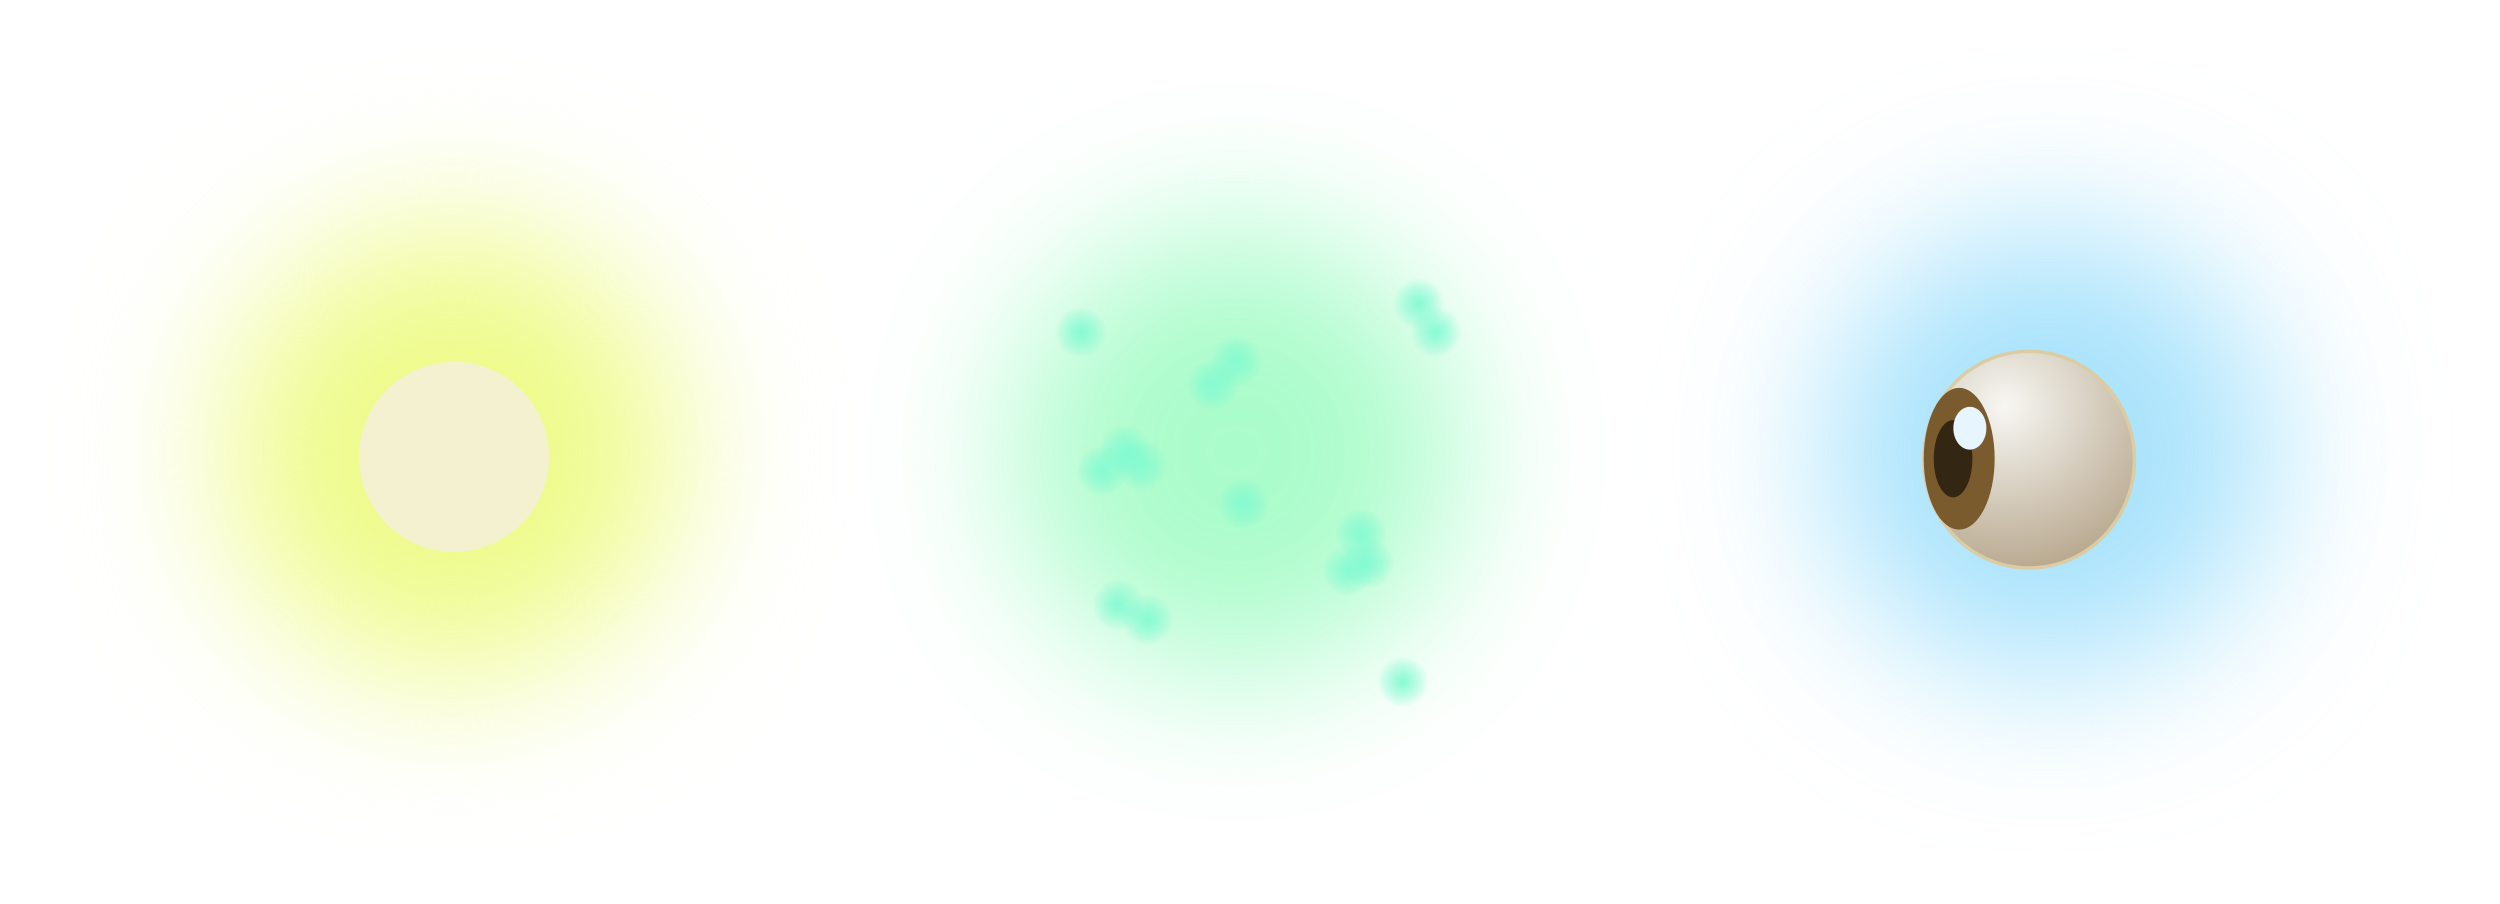
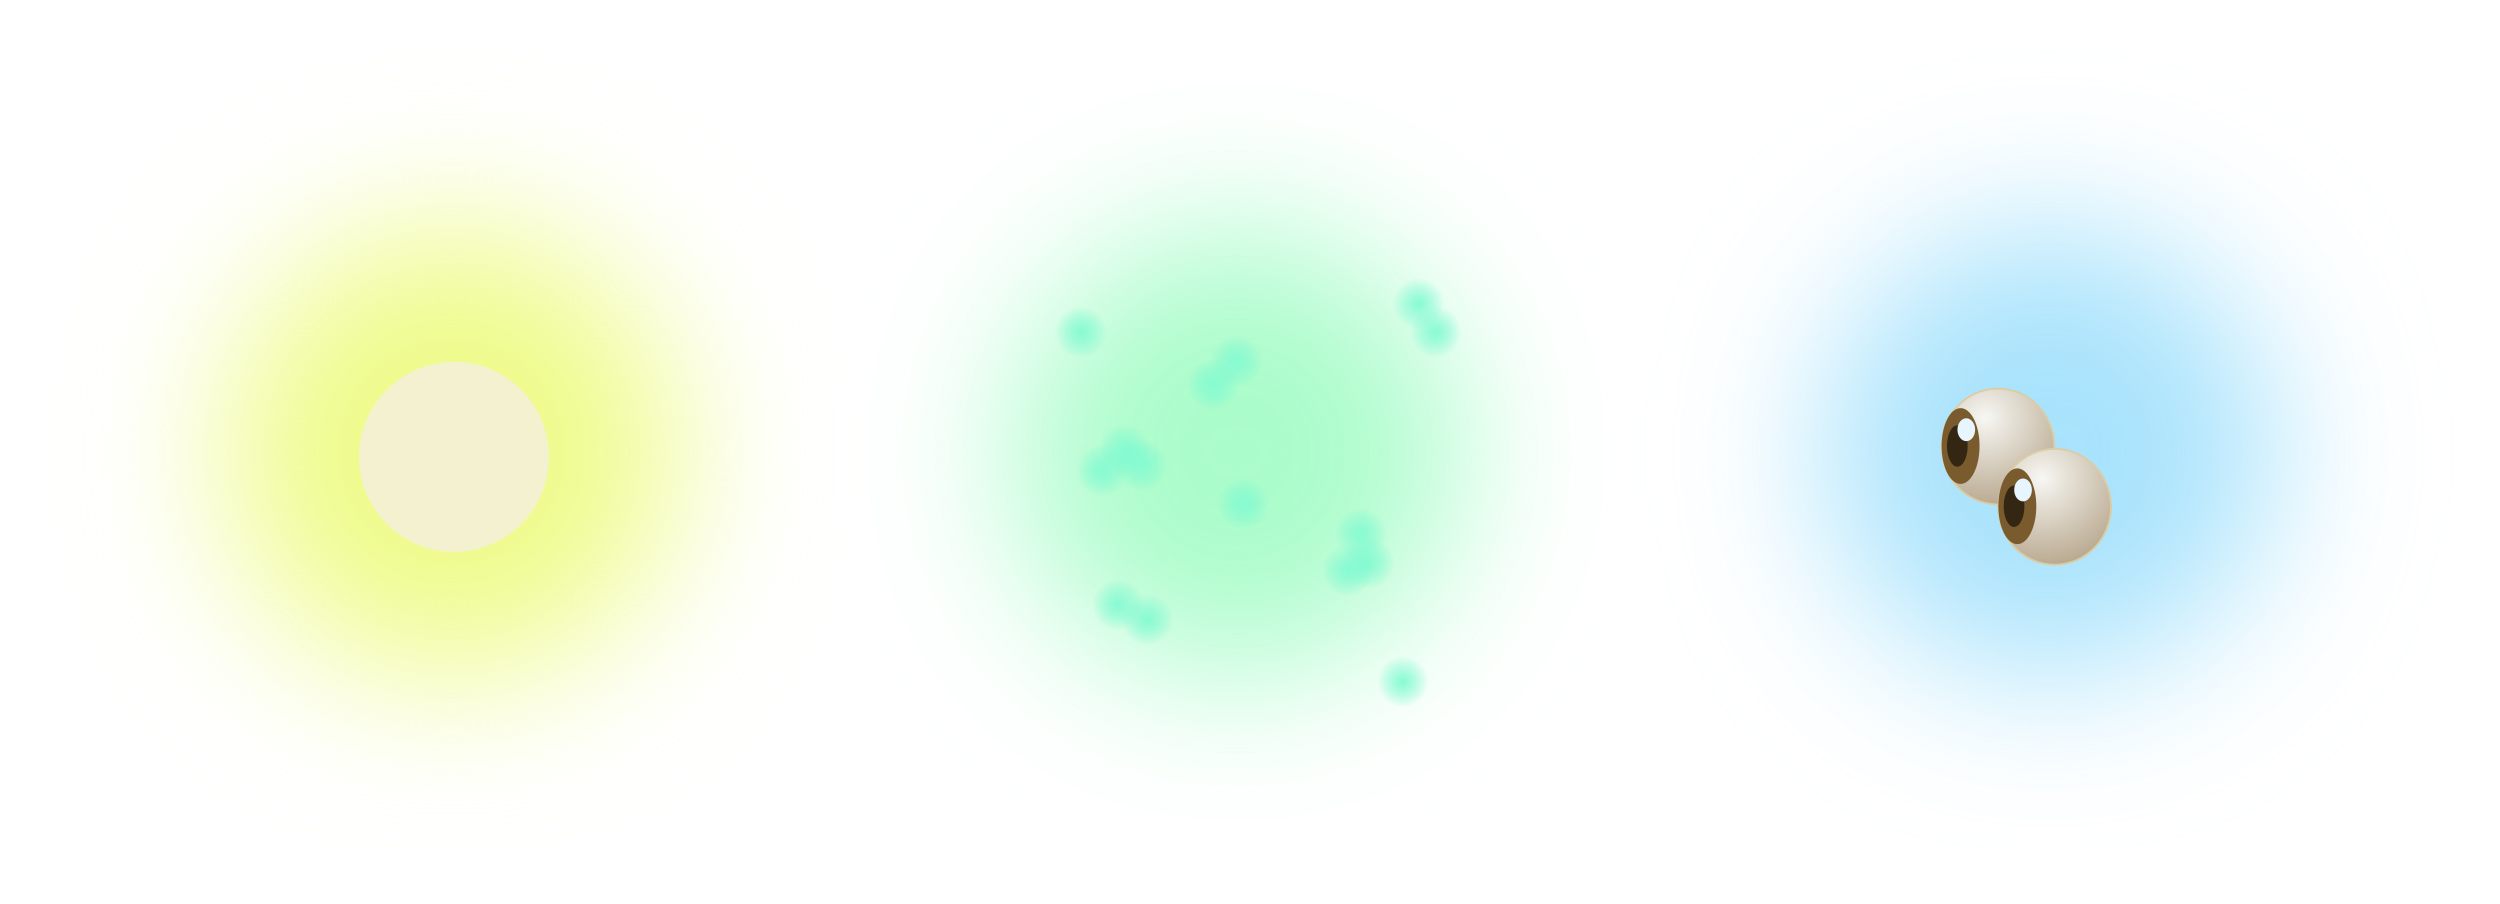
<svg xmlns="http://www.w3.org/2000/svg" xmlns:xlink="http://www.w3.org/1999/xlink" width="56.878mm" height="20.551mm" viewBox="0 0 56.878 20.551" version="1.1" id="svg1919">
  <defs id="defs1916">
    <linearGradient id="linearGradient6531">
      <stop style="stop-color:#f7f7f3;stop-opacity:1" offset="0" id="stop6527" />
      <stop style="stop-color:#b09d81;stop-opacity:1" offset="1" id="stop6529" />
    </linearGradient>
    <linearGradient id="linearGradient6184">
      <stop style="stop-color:#88fbd2;stop-opacity:1" offset="0" id="stop6180" />
      <stop style="stop-color:#6ef8ce;stop-opacity:0;" offset="1" id="stop6182" />
    </linearGradient>
    <linearGradient id="linearGradient11644">
      <stop style="stop-color:#ffffff;stop-opacity:1" offset="0" id="stop11640" />
      <stop style="stop-color:#d5cbbc;stop-opacity:1" offset="1" id="stop11642" />
    </linearGradient>
    <linearGradient id="linearGradient8971">
      <stop style="stop-color:#35813b;stop-opacity:1" offset="0" id="stop8967" />
      <stop style="stop-color:#1b441b;stop-opacity:1" offset="1" id="stop8969" />
    </linearGradient>
    <marker style="overflow:visible" id="Arrow1Mend" refX="0" refY="0" orient="auto">
      <path transform="matrix(-0.4,0,0,-0.4,-4,0)" style="fill:context-stroke;fill-rule:evenodd;stroke:context-stroke;stroke-width:1pt" d="M 0,0 5,-5 -12.5,0 5,5 Z" id="path6926" />
    </marker>
    <linearGradient id="linearGradient6579">
      <stop style="stop-color:#6ecaf8;stop-opacity:1;" offset="0" id="stop6575" />
      <stop style="stop-color:#6ecaf8;stop-opacity:0;" offset="1" id="stop6577" />
    </linearGradient>
    <filter style="color-interpolation-filters:sRGB" id="filter6571" x="-0.404" y="-0.404" width="1.809" height="1.809">
      <feGaussianBlur stdDeviation="1.728" id="feGaussianBlur6573" />
    </filter>
    <linearGradient xlink:href="#linearGradient6579" id="linearGradient6581" x1="93.383" y1="100.019" x2="93.383" y2="63.141" gradientUnits="userSpaceOnUse" />
    <radialGradient xlink:href="#linearGradient6579" id="radialGradient8110" cx="105.24" cy="79.818" fx="105.24" fy="79.818" r="0.976" gradientUnits="userSpaceOnUse" gradientTransform="matrix(0.6030273,0,0,0.6030273,38.56063,28.7973)" />
    <radialGradient xlink:href="#linearGradient6579" id="radialGradient8213" gradientUnits="userSpaceOnUse" gradientTransform="matrix(0.6030273,0,0,0.6030273,38.05608,29.25981)" cx="105.24" cy="79.818" fx="105.24" fy="79.818" r="0.976" />
    <radialGradient xlink:href="#linearGradient6579" id="radialGradient8217" gradientUnits="userSpaceOnUse" gradientTransform="matrix(0.6030273,0,0,0.6030273,38.93904,29.13367)" cx="105.24" cy="79.818" fx="105.24" fy="79.818" r="0.976" />
    <radialGradient xlink:href="#linearGradient6579" id="radialGradient8225" gradientUnits="userSpaceOnUse" gradientTransform="matrix(0.6030273,0,0,0.6030273,41.26883,30.01663)" cx="105.24" cy="79.818" fx="105.24" fy="79.818" r="0.976" />
    <linearGradient xlink:href="#linearGradient8971" id="linearGradient8946" gradientUnits="userSpaceOnUse" x1="93.383" y1="100.019" x2="93.383" y2="63.141" gradientTransform="matrix(1,0,0,0.1157899,0,-121.0366)" />
    <filter style="color-interpolation-filters:sRGB" id="filter10713" x="-0.749" y="-0.23" width="2.498" height="1.46">
      <feGaussianBlur stdDeviation="0.674" id="feGaussianBlur10715" />
    </filter>
    <radialGradient xlink:href="#linearGradient6579" id="radialGradient11516" gradientUnits="userSpaceOnUse" gradientTransform="matrix(0.6030273,0,0,0.6030273,40.57859,27.30498)" cx="105.24" cy="79.818" fx="105.24" fy="79.818" r="0.976" />
    <radialGradient xlink:href="#linearGradient6579" id="radialGradient11520" gradientUnits="userSpaceOnUse" gradientTransform="matrix(0.6030273,0,0,0.6030273,41.10776,26.77581)" cx="105.24" cy="79.818" fx="105.24" fy="79.818" r="0.976" />
    <radialGradient xlink:href="#linearGradient11644" id="radialGradient11648" cx="107.048" cy="-101.914" fx="107.048" fy="-101.914" r="3.029" gradientTransform="matrix(1.425518,-0.5377639,0.7487234,1.984734,30.75449,157.9487)" gradientUnits="userSpaceOnUse" />
    <linearGradient xlink:href="#linearGradient6579" id="linearGradient13010" gradientUnits="userSpaceOnUse" x1="93.383" y1="100.019" x2="93.383" y2="63.141" gradientTransform="translate(0,64.4256)" />
    <radialGradient xlink:href="#linearGradient6184" id="radialGradient13384" gradientUnits="userSpaceOnUse" gradientTransform="matrix(0.6030273,0,0,0.6030273,-29.76019,46.44462)" cx="105.24" cy="79.818" fx="105.24" fy="79.818" r="0.976" />
    <radialGradient xlink:href="#linearGradient6184" id="radialGradient13386" gradientUnits="userSpaceOnUse" gradientTransform="matrix(0.6030273,0,0,0.6030273,-30.28936,46.97379)" cx="105.24" cy="79.818" fx="105.24" fy="79.818" r="0.976" />
    <radialGradient xlink:href="#linearGradient6531" id="radialGradient13388" gradientUnits="userSpaceOnUse" gradientTransform="matrix(1.474861,-0.2285547,0.2461109,1.407734,-81.54775,71.25076)" cx="106.882" cy="-101.166" fx="106.882" fy="-101.166" r="3.029" />
    <radialGradient xlink:href="#linearGradient6184" id="radialGradient13392" gradientUnits="userSpaceOnUse" gradientTransform="matrix(0.6030273,0,0,0.6030273,-29.59912,49.68544)" cx="105.24" cy="79.818" fx="105.24" fy="79.818" r="0.976" />
    <radialGradient xlink:href="#linearGradient6184" id="radialGradient13394" gradientUnits="userSpaceOnUse" gradientTransform="matrix(0.6030273,0,0,0.6030273,-31.92891,48.80248)" cx="105.24" cy="79.818" fx="105.24" fy="79.818" r="0.976" />
    <radialGradient xlink:href="#linearGradient6184" id="radialGradient13396" gradientUnits="userSpaceOnUse" gradientTransform="matrix(0.6030273,0,0,0.6030273,-32.81187,48.92862)" cx="105.24" cy="79.818" fx="105.24" fy="79.818" r="0.976" />
    <radialGradient xlink:href="#linearGradient6184" id="radialGradient13398" gradientUnits="userSpaceOnUse" gradientTransform="matrix(0.6030273,0,0,0.6030273,-32.30732,48.46611)" cx="105.24" cy="79.818" fx="105.24" fy="79.818" r="0.976" />
    <radialGradient xlink:href="#linearGradient6184" id="radialGradient1633" gradientUnits="userSpaceOnUse" gradientTransform="matrix(0.6030273,0,0,0.6030273,7.805247,-126.2409)" cx="105.24" cy="79.818" fx="105.24" fy="79.818" r="0.976" />
    <radialGradient xlink:href="#linearGradient6184" id="radialGradient1635" gradientUnits="userSpaceOnUse" gradientTransform="matrix(0.6030273,0,0,0.6030273,6.922284,-126.1148)" cx="105.24" cy="79.818" fx="105.24" fy="79.818" r="0.976" />
    <radialGradient xlink:href="#linearGradient6184" id="radialGradient1637" gradientUnits="userSpaceOnUse" gradientTransform="matrix(0.6030273,0,0,0.6030273,7.426834,-126.5773)" cx="105.24" cy="79.818" fx="105.24" fy="79.818" r="0.976" />
    <radialGradient xlink:href="#linearGradient6184" id="radialGradient1643" gradientUnits="userSpaceOnUse" gradientTransform="matrix(0.6030273,0,0,0.6030273,-144.8067,11.14647)" cx="105.24" cy="79.818" fx="105.24" fy="79.818" r="0.976" />
    <radialGradient xlink:href="#linearGradient6184" id="radialGradient1645" gradientUnits="userSpaceOnUse" gradientTransform="matrix(0.6030273,0,0,0.6030273,-145.3359,11.67563)" cx="105.24" cy="79.818" fx="105.24" fy="79.818" r="0.976" />
    <radialGradient xlink:href="#linearGradient6184" id="radialGradient1653" gradientUnits="userSpaceOnUse" gradientTransform="matrix(0.6030273,0,0,0.6030273,-25.97343,53.72947)" cx="105.24" cy="79.818" fx="105.24" fy="79.818" r="0.976" />
    <radialGradient xlink:href="#linearGradient6184" id="radialGradient1659" gradientUnits="userSpaceOnUse" gradientTransform="matrix(0.6030273,0,0,0.6030273,41.86054,-47.21664)" cx="105.24" cy="79.818" fx="105.24" fy="79.818" r="0.976" />
    <radialGradient xlink:href="#linearGradient6184" id="radialGradient1661" gradientUnits="userSpaceOnUse" gradientTransform="matrix(0.6030273,0,0,0.6030273,41.33138,-46.68747)" cx="105.24" cy="79.818" fx="105.24" fy="79.818" r="0.976" />
    <radialGradient xlink:href="#linearGradient6184" id="radialGradient6186" cx="30.168" cy="93.913" fx="30.168" fy="93.913" r="0.589" gradientUnits="userSpaceOnUse" />
+     <radialGradient xlink:href="#linearGradient6531" id="radialGradient6872" gradientUnits="userSpaceOnUse" gradientTransform="matrix(1.474861,-0.2285547,0.2461109,1.407734,-81.54775,71.25076)" cx="106.882" cy="-101.166" fx="106.882" fy="-101.166" r="3.029" />
+     <radialGradient xlink:href="#linearGradient6531" id="radialGradient6884" gradientUnits="userSpaceOnUse" gradientTransform="matrix(1.474861,-0.2285547,0.2461109,1.407734,-81.54775,71.25076)" cx="106.882" cy="-101.166" fx="106.882" fy="-101.166" r="3.029" />
  </defs>
  <g id="layer1" transform="translate(-5.571202,-86.3522)">
    <circle style="opacity:0.734;mix-blend-mode:normal;fill:#88d8fb;fill-opacity:1;stroke:none;stroke-width:0.5;filter:url(#filter6571)" id="circle3615" cx="52.173" cy="96.628" r="5.127" />
    <circle style="opacity:0.705;mix-blend-mode:normal;fill:#88fbb5;fill-opacity:1;stroke:none;stroke-width:0.5;filter:url(#filter6571)" id="circle2165" cx="33.696" cy="96.628" r="5.127" />
    <rect style="opacity:0.499;fill:url(#linearGradient6581);fill-opacity:1;stroke:none;stroke-width:0.558;stroke-opacity:1" id="rect3906" width="33.92" height="52.202" x="77.212" y="61.691" />
    <circle style="fill:#e8dec4;fill-opacity:1;stroke:#dbcca3;stroke-width:0.5;stroke-opacity:1" id="circle4144" cx="137.653" cy="98.211" r="15.382" />
    <path style="fill:#fcfaf7;fill-opacity:1;stroke:#dbcca3;stroke-width:0.5;stroke-opacity:1" id="circle4437" d="m 123.905,105.111 a 15.382,15.382 0 0 1 0.477,-14.677 l 13.272,7.777 z" />
    <ellipse style="fill:#795b2e;fill-opacity:1;stroke:none;stroke-width:1.036;stroke-opacity:1" id="path5293" cx="124.914" cy="97.916" rx="2.65" ry="5.966" />
    <ellipse style="fill:#332613;fill-opacity:1;stroke:none;stroke-width:0.565;stroke-opacity:1" id="ellipse5411" cx="124.457" cy="97.916" rx="1.445" ry="3.254" />
    <ellipse style="fill:#e7f6fe;fill-opacity:1;stroke:none;stroke-width:0.389;stroke-opacity:1" id="ellipse7188" cx="125.712" cy="95.348" rx="1.236" ry="1.802" />
    <circle style="mix-blend-mode:normal;fill:#fcd9ae;fill-opacity:1;stroke:none;stroke-width:0.5;filter:url(#filter6571)" id="path6357" cx="83.726" cy="77.663" r="5.127" />
    <g id="path6783">
      <path style="color:#000000;fill:#59a1c9;-inkscape-stroke:none" d="m 89.455,78.312 v 0.234 h 8.867 V 78.312 Z" id="path10902" />
      <g id="g10890">
        <g id="path10892">
          <path style="color:#000000;fill:#59a1c9;fill-rule:evenodd;stroke-width:0.094pt;-inkscape-stroke:none" d="m 97.387,78.429 -0.468,0.468 1.638,-0.468 -1.638,-0.468 z" id="path10896" />
          <path style="color:#000000;fill:#59a1c9;fill-rule:evenodd;-inkscape-stroke:none" d="m 96.705,77.834 0.596,0.596 -0.596,0.594 2.08,-0.594 z m 0.43,0.254 1.195,0.342 -1.195,0.34 0.342,-0.34 -0.045,-0.045 z" id="path10898" />
        </g>
      </g>
    </g>
    <g id="path7265">
      <path style="color:#000000;fill:#59c96d;-inkscape-stroke:none" d="m 89.455,77.072 v 0.234 h 9.766 v -0.234 z" id="path10920" />
      <g id="g10908">
        <g id="path10910">
          <path style="color:#000000;fill:#59c96d;fill-rule:evenodd;stroke-width:0.094pt;-inkscape-stroke:none" d="m 98.284,77.19 -0.468,0.468 1.638,-0.468 -1.638,-0.468 z" id="path10914" />
          <path style="color:#000000;fill:#59c96d;fill-rule:evenodd;-inkscape-stroke:none" d="m 97.602,76.596 0.594,0.594 -0.594,0.594 2.08,-0.594 z m 0.43,0.252 1.195,0.342 -1.195,0.342 0.342,-0.342 -0.045,-0.045 z" id="path10916" />
        </g>
      </g>
    </g>
    <g id="path7267">
      <path style="color:#000000;fill:#c96259;-inkscape-stroke:none" d="m 89.455,75.816 v 0.232 h 7.293 v -0.232 z" id="path10938" />
      <g id="g10926">
        <g id="path10928">
          <path style="color:#000000;fill:#c96259;fill-rule:evenodd;stroke-width:0.094pt;-inkscape-stroke:none" d="m 95.812,75.933 -0.468,0.468 1.638,-0.468 -1.638,-0.468 z" id="path10932" />
          <path style="color:#000000;fill:#c96259;fill-rule:evenodd;-inkscape-stroke:none" d="m 95.131,75.338 0.594,0.596 -0.594,0.594 2.078,-0.594 z m 0.428,0.254 1.197,0.342 -1.195,0.34 0.34,-0.34 -0.045,-0.045 z" id="path10934" />
        </g>
      </g>
    </g>
    <g id="path7542">
      <path style="color:#000000;fill:#b859c9;-inkscape-stroke:none" d="m 89.455,79.561 v 0.234 h 6.377 v -0.234 z" id="path10956" />
      <g id="g10944">
        <g id="path10946">
          <path style="color:#000000;fill:#b859c9;fill-rule:evenodd;stroke-width:0.094pt;-inkscape-stroke:none" d="m 94.896,79.677 -0.468,0.468 1.638,-0.468 -1.638,-0.468 z" id="path10950" />
          <path style="color:#000000;fill:#b859c9;fill-rule:evenodd;-inkscape-stroke:none" d="m 94.215,79.084 0.594,0.594 -0.594,0.594 2.078,-0.594 z m 0.43,0.252 1.195,0.34 -1.195,0.342 0.34,-0.34 -0.043,-0.045 z" id="path10952" />
        </g>
      </g>
    </g>
    <circle style="fill:url(#radialGradient8110);fill-opacity:1;stroke:none;stroke-width:0.16;stroke-miterlimit:4;stroke-dasharray:none;stroke-opacity:1" id="path7996" cx="102.023" cy="76.93" r="0.589" />
    <circle style="fill:url(#radialGradient8213);fill-opacity:1;stroke:none;stroke-width:0.16;stroke-miterlimit:4;stroke-dasharray:none;stroke-opacity:1" id="circle8211" cx="101.518" cy="77.392" r="0.589" />
    <circle style="fill:url(#radialGradient8217);fill-opacity:1;stroke:none;stroke-width:0.16;stroke-miterlimit:4;stroke-dasharray:none;stroke-opacity:1" id="circle8215" cx="102.401" cy="77.266" r="0.589" />
    <circle style="fill:url(#radialGradient8225);fill-opacity:1;stroke:none;stroke-width:0.16;stroke-miterlimit:4;stroke-dasharray:none;stroke-opacity:1" id="circle8223" cx="104.731" cy="78.149" r="0.589" />
    <circle style="opacity:1;fill:#f4f1d0;fill-opacity:1;stroke:none;stroke-width:0.265;stroke-miterlimit:4;stroke-dasharray:none;stroke-opacity:1" id="path8259" cx="83.781" cy="77.783" r="2.161" />
    <g id="g8762" transform="rotate(90,97.59217,87.7693)">
      <g id="path8750">
        <path style="color:#000000;fill:#59a1c9;-inkscape-stroke:none" d="M 90.123,83.078 V 83.312 h 8.326 v -0.234 z" id="path10974" />
        <g id="g10962">
          <g id="path10964">
            <path style="color:#000000;fill:#59a1c9;fill-rule:evenodd;stroke-width:0.094pt;-inkscape-stroke:none" d="m 97.514,83.195 -0.468,0.468 1.638,-0.468 -1.638,-0.468 z" id="path10968" />
            <path style="color:#000000;fill:#59a1c9;fill-rule:evenodd;-inkscape-stroke:none" d="m 96.832,82.602 0.592,0.594 -0.592,0.594 2.078,-0.594 z m 0.428,0.252 1.195,0.342 -1.195,0.342 0.342,-0.342 -0.043,-0.045 z" id="path10970" />
          </g>
        </g>
      </g>
      <g id="path8752">
        <path style="color:#000000;fill:#59c96d;-inkscape-stroke:none" d="m 90.123,81.838 v 0.234 h 5.18 v -0.234 z" id="path10992" />
        <g id="g10980">
          <g id="path10982">
            <path style="color:#000000;fill:#59c96d;fill-rule:evenodd;stroke-width:0.094pt;-inkscape-stroke:none" d="m 94.368,81.956 -0.468,0.468 1.638,-0.468 -1.638,-0.468 z" id="path10986" />
            <path style="color:#000000;fill:#59c96d;fill-rule:evenodd;-inkscape-stroke:none" d="m 93.686,81.361 0.594,0.594 -0.594,0.594 2.078,-0.594 z m 0.428,0.252 1.197,0.342 -1.197,0.342 0.342,-0.342 -0.043,-0.043 z" id="path10988" />
          </g>
        </g>
      </g>
      <g id="path8754">
        <path style="color:#000000;fill:#c96259;-inkscape-stroke:none" d="m 90.123,80.582 v 0.234 h 3.893 v -0.234 z" id="path11010" />
        <g id="g10998">
          <g id="path11000">
            <path style="color:#000000;fill:#c96259;fill-rule:evenodd;stroke-width:0.094pt;-inkscape-stroke:none" d="m 93.079,80.699 -0.468,0.468 1.638,-0.468 -1.638,-0.468 z" id="path11004" />
            <path style="color:#000000;fill:#c96259;fill-rule:evenodd;-inkscape-stroke:none" d="m 92.396,80.105 0.594,0.594 -0.594,0.594 2.08,-0.594 z m 0.428,0.252 1.197,0.342 -1.197,0.342 0.344,-0.342 -0.045,-0.045 z" id="path11006" />
          </g>
        </g>
      </g>
      <g id="path8756">
        <path style="color:#000000;fill:#b859c9;-inkscape-stroke:none" d="m 90.123,84.326 v 0.234 h 10.125 v -0.234 z" id="path11028" />
        <g id="g11016">
          <g id="path11018">
            <path style="color:#000000;fill:#b859c9;fill-rule:evenodd;stroke-width:0.094pt;-inkscape-stroke:none" d="m 99.312,84.443 -0.468,0.468 1.638,-0.468 -1.638,-0.468 z" id="path11022" />
            <path style="color:#000000;fill:#b859c9;fill-rule:evenodd;-inkscape-stroke:none" d="m 98.629,83.85 0.594,0.594 -0.594,0.594 2.08,-0.594 z m 0.43,0.252 1.195,0.342 -1.195,0.342 0.342,-0.342 -0.045,-0.045 z" id="path11024" />
          </g>
        </g>
      </g>
    </g>
    <rect style="fill:url(#linearGradient8946);fill-opacity:1;stroke:none;stroke-width:0.19;stroke-opacity:1" id="rect8944" width="33.92" height="6.044" x="77.212" y="-113.893" transform="scale(1,-1)" />
    <g id="g9482" transform="matrix(0,-1,-1,0,201.0084,192.2231)">
      <g id="path9470">
        <path style="color:#000000;fill:#59a1c9;-inkscape-stroke:none" d="m 88.676,99.172 v 0.234 h 8.867 v -0.234 z" id="path11046" />
        <g id="g11034">
          <g id="path11036">
            <path style="color:#000000;fill:#59a1c9;fill-rule:evenodd;stroke-width:0.094pt;-inkscape-stroke:none" d="m 96.608,99.289 -0.468,0.468 1.638,-0.468 -1.638,-0.468 z" id="path11040" />
            <path style="color:#000000;fill:#59a1c9;fill-rule:evenodd;-inkscape-stroke:none" d="m 95.926,98.695 0.594,0.594 -0.594,0.594 2.078,-0.594 z m 0.428,0.252 1.195,0.342 -1.195,0.342 0.342,-0.342 -0.043,-0.045 z" id="path11042" />
          </g>
        </g>
      </g>
      <g id="path9472">
        <path style="color:#000000;fill:#59c96d;-inkscape-stroke:none" d="m 88.676,97.934 v 0.232 h 9.766 v -0.232 z" id="path11064" />
        <g id="g11052">
          <g id="path11054">
            <path style="color:#000000;fill:#59c96d;fill-rule:evenodd;stroke-width:0.094pt;-inkscape-stroke:none" d="m 97.505,98.05 -0.468,0.468 1.638,-0.468 -1.638,-0.468 z" id="path11058" />
            <path style="color:#000000;fill:#59c96d;fill-rule:evenodd;-inkscape-stroke:none" d="m 96.822,97.455 0.596,0.596 -0.596,0.594 2.08,-0.596 z m 0.43,0.254 1.197,0.342 -1.197,0.34 0.342,-0.342 -0.045,-0.043 z" id="path11060" />
          </g>
        </g>
      </g>
      <g id="path9474">
        <path style="color:#000000;fill:#c96259;-inkscape-stroke:none" d="m 88.676,96.676 v 0.234 h 7.293 v -0.234 z" id="path11082" />
        <g id="g11070">
          <g id="path11072">
            <path style="color:#000000;fill:#c96259;fill-rule:evenodd;stroke-width:0.094pt;-inkscape-stroke:none" d="m 95.033,96.793 -0.468,0.468 1.638,-0.468 -1.638,-0.468 z" id="path11076" />
            <path style="color:#000000;fill:#c96259;fill-rule:evenodd;-inkscape-stroke:none" d="m 94.352,96.199 0.592,0.594 -0.592,0.594 2.078,-0.594 z m 0.428,0.252 1.195,0.342 -1.195,0.342 0.342,-0.342 -0.045,-0.045 z" id="path11078" />
          </g>
        </g>
      </g>
      <g id="path9476">
        <path style="color:#000000;fill:#b859c9;-inkscape-stroke:none" d="m 88.676,100.42 v 0.234 h 6.377 v -0.234 z" id="path11100" />
        <g id="g11088">
          <g id="path11090">
            <path style="color:#000000;fill:#b859c9;fill-rule:evenodd;stroke-width:0.094pt;-inkscape-stroke:none" d="m 94.117,100.537 -0.468,0.468 1.638,-0.468 -1.638,-0.468 z" id="path11094" />
            <path style="color:#000000;fill:#b859c9;fill-rule:evenodd;-inkscape-stroke:none" d="m 93.436,99.943 0.592,0.594 -0.592,0.594 2.078,-0.594 z m 0.428,0.252 1.195,0.342 -1.195,0.342 0.342,-0.342 -0.045,-0.045 z" id="path11096" />
          </g>
        </g>
      </g>
    </g>
    <ellipse style="mix-blend-mode:normal;fill:#133014;fill-opacity:1;stroke:none;stroke-width:0.063;stroke-opacity:1;filter:url(#filter10713)" id="ellipse9974" cx="-111.781" cy="-102.334" transform="matrix(0,-0.9001925,-1.263863,0,-24.98071,10.51566)" rx="1.081" ry="3.515" />
    <ellipse style="fill:url(#radialGradient11648);fill-opacity:1;stroke:#dbcca3;stroke-width:0.1;stroke-opacity:1" id="path9694" cx="107.64" cy="-102.334" transform="rotate(90)" rx="2.979" ry="3.152" />
    <ellipse style="fill:#795b2e;fill-opacity:1;stroke:none;stroke-width:0.392;stroke-opacity:1" id="ellipse9696" cx="105.845" cy="-102.396" rx="1.003" ry="2.258" transform="rotate(90)" />
    <ellipse style="fill:#332613;fill-opacity:1;stroke:none;stroke-width:0.214;stroke-opacity:1" id="ellipse9698" cx="105.672" cy="-102.396" rx="0.547" ry="1.232" transform="rotate(90)" />
    <ellipse style="fill:#e7f6fe;fill-opacity:1;stroke:none;stroke-width:0.147;stroke-opacity:1" id="ellipse9700" cx="106.147" cy="-103.368" rx="0.468" ry="0.682" transform="rotate(90)" />
    <circle style="fill:url(#radialGradient11516);fill-opacity:1;stroke:none;stroke-width:0.16;stroke-miterlimit:4;stroke-dasharray:none;stroke-opacity:1" id="circle11514" cx="104.041" cy="75.437" r="0.589" />
    <circle style="fill:url(#radialGradient11520);fill-opacity:1;stroke:none;stroke-width:0.16;stroke-miterlimit:4;stroke-dasharray:none;stroke-opacity:1" id="circle11518" cx="104.57" cy="74.908" r="0.589" />
    <rect style="fill:url(#linearGradient13010);fill-opacity:1;stroke:none;stroke-width:0.558;stroke-opacity:1" id="rect13008" width="33.92" height="52.202" x="77.212" y="126.117" />
    <circle style="mix-blend-mode:normal;fill:#eefb88;fill-opacity:1;stroke:none;stroke-width:0.5;filter:url(#filter6571)" id="circle13208" cx="15.847" cy="96.628" r="5.127" />
    <circle style="fill:url(#radialGradient13398);fill-opacity:1.0;stroke:none;stroke-width:0.16;stroke-miterlimit:4;stroke-dasharray:none;stroke-opacity:1" id="circle13258" cx="31.155" cy="96.598" r="0.589" />
    <circle style="fill:url(#radialGradient13396);fill-opacity:1.0;stroke:none;stroke-width:0.16;stroke-miterlimit:4;stroke-dasharray:none;stroke-opacity:1" id="circle13260" cx="30.651" cy="97.061" r="0.589" />
    <circle style="fill:url(#radialGradient13394);fill-opacity:1.0;stroke:none;stroke-width:0.16;stroke-miterlimit:4;stroke-dasharray:none;stroke-opacity:1" id="circle13262" cx="31.534" cy="96.935" r="0.589" />
    <circle style="fill:url(#radialGradient13392);fill-opacity:1.0;stroke:none;stroke-width:0.16;stroke-miterlimit:4;stroke-dasharray:none;stroke-opacity:1" id="circle13264" cx="33.863" cy="97.818" r="0.589" />
    <circle style="opacity:1;fill:#f4f1d0;fill-opacity:1;stroke:none;stroke-width:0.265;stroke-miterlimit:4;stroke-dasharray:none;stroke-opacity:1" id="circle13266" cx="15.901" cy="96.748" r="2.161" />
    <g id="g13316" transform="rotate(90,69.28396,49.351)">
      <g id="g13278">
        <path style="color:#000000;fill:#59a1c9;-inkscape-stroke:none" d="M 90.123,83.078 V 83.312 h 8.326 v -0.234 z" id="path13268" />
        <g id="g13276">
          <g id="g13274">
            <path style="color:#000000;fill:#59a1c9;fill-rule:evenodd;stroke-width:0.094pt;-inkscape-stroke:none" d="m 97.514,83.195 -0.468,0.468 1.638,-0.468 -1.638,-0.468 z" id="path13270" />
            <path style="color:#000000;fill:#59a1c9;fill-rule:evenodd;-inkscape-stroke:none" d="m 96.832,82.602 0.592,0.594 -0.592,0.594 2.078,-0.594 z m 0.428,0.252 1.195,0.342 -1.195,0.342 0.342,-0.342 -0.043,-0.045 z" id="path13272" />
          </g>
        </g>
      </g>
      <g id="g13290">
        <path style="color:#000000;fill:#59c96d;-inkscape-stroke:none" d="m 90.123,81.838 v 0.234 h 5.18 v -0.234 z" id="path13280" />
        <g id="g13288">
          <g id="g13286">
            <path style="color:#000000;fill:#59c96d;fill-rule:evenodd;stroke-width:0.094pt;-inkscape-stroke:none" d="m 94.368,81.956 -0.468,0.468 1.638,-0.468 -1.638,-0.468 z" id="path13282" />
            <path style="color:#000000;fill:#59c96d;fill-rule:evenodd;-inkscape-stroke:none" d="m 93.686,81.361 0.594,0.594 -0.594,0.594 2.078,-0.594 z m 0.428,0.252 1.197,0.342 -1.197,0.342 0.342,-0.342 -0.043,-0.043 z" id="path13284" />
          </g>
        </g>
      </g>
      <g id="g13302">
        <path style="color:#000000;fill:#c96259;-inkscape-stroke:none" d="m 90.123,80.582 v 0.234 h 3.893 v -0.234 z" id="path13292" />
        <g id="g13300">
          <g id="g13298">
            <path style="color:#000000;fill:#c96259;fill-rule:evenodd;stroke-width:0.094pt;-inkscape-stroke:none" d="m 93.079,80.699 -0.468,0.468 1.638,-0.468 -1.638,-0.468 z" id="path13294" />
            <path style="color:#000000;fill:#c96259;fill-rule:evenodd;-inkscape-stroke:none" d="m 92.396,80.105 0.594,0.594 -0.594,0.594 2.08,-0.594 z m 0.428,0.252 1.197,0.342 -1.197,0.342 0.344,-0.342 -0.045,-0.045 z" id="path13296" />
          </g>
        </g>
      </g>
      <g id="g13314">
        <path style="color:#000000;fill:#b859c9;-inkscape-stroke:none" d="m 90.123,84.326 v 0.234 h 10.125 v -0.234 z" id="path13304" />
        <g id="g13312">
          <g id="g13310">
            <path style="color:#000000;fill:#b859c9;fill-rule:evenodd;stroke-width:0.094pt;-inkscape-stroke:none" d="m 99.312,84.443 -0.468,0.468 1.638,-0.468 -1.638,-0.468 z" id="path13306" />
            <path style="color:#000000;fill:#b859c9;fill-rule:evenodd;-inkscape-stroke:none" d="m 98.629,83.85 0.594,0.594 -0.594,0.594 2.08,-0.594 z m 0.43,0.252 1.195,0.342 -1.195,0.342 0.342,-0.342 -0.045,-0.045 z" id="path13308" />
          </g>
        </g>
      </g>
    </g>
    <circle style="fill:url(#radialGradient13386);fill-opacity:1.0;stroke:none;stroke-width:0.16;stroke-miterlimit:4;stroke-dasharray:none;stroke-opacity:1" id="circle13380" cx="33.173" cy="95.106" r="0.589" />
    <circle style="fill:url(#radialGradient13384);fill-opacity:1.0;stroke:none;stroke-width:0.16;stroke-miterlimit:4;stroke-dasharray:none;stroke-opacity:1" id="circle13382" cx="33.702" cy="94.577" r="0.589" />
    <g id="g1408" transform="translate(0,24.84861)">
      <g id="g13220" transform="translate(-69.467,18.96511)">
        <path style="color:#000000;fill:#59a1c9;-inkscape-stroke:none" d="m 89.455,78.312 v 0.234 h 8.867 V 78.312 Z" id="path13210" />
        <g id="g13218">
          <g id="g13216">
            <path style="color:#000000;fill:#59a1c9;fill-rule:evenodd;stroke-width:0.094pt;-inkscape-stroke:none" d="m 97.387,78.429 -0.468,0.468 1.638,-0.468 -1.638,-0.468 z" id="path13212" />
            <path style="color:#000000;fill:#59a1c9;fill-rule:evenodd;-inkscape-stroke:none" d="m 96.705,77.834 0.596,0.596 -0.596,0.594 2.08,-0.594 z m 0.43,0.254 1.195,0.342 -1.195,0.34 0.342,-0.34 -0.045,-0.045 z" id="path13214" />
          </g>
        </g>
      </g>
      <g id="g13232" transform="translate(-69.467,18.96511)">
        <path style="color:#000000;fill:#59c96d;-inkscape-stroke:none" d="m 89.455,77.072 v 0.234 h 9.766 v -0.234 z" id="path13222" />
        <g id="g13230">
          <g id="g13228">
            <path style="color:#000000;fill:#59c96d;fill-rule:evenodd;stroke-width:0.094pt;-inkscape-stroke:none" d="m 98.284,77.19 -0.468,0.468 1.638,-0.468 -1.638,-0.468 z" id="path13224" />
            <path style="color:#000000;fill:#59c96d;fill-rule:evenodd;-inkscape-stroke:none" d="m 97.602,76.596 0.594,0.594 -0.594,0.594 2.08,-0.594 z m 0.43,0.252 1.195,0.342 -1.195,0.342 0.342,-0.342 -0.045,-0.045 z" id="path13226" />
          </g>
        </g>
      </g>
      <g id="g13244" transform="translate(-69.99617,18.96511)">
        <path style="color:#000000;fill:#c96259;-inkscape-stroke:none" d="m 89.455,75.816 v 0.232 h 7.293 v -0.232 z" id="path13234" />
        <g id="g13242">
          <g id="g13240">
            <path style="color:#000000;fill:#c96259;fill-rule:evenodd;stroke-width:0.094pt;-inkscape-stroke:none" d="m 95.812,75.933 -0.468,0.468 1.638,-0.468 -1.638,-0.468 z" id="path13236" />
            <path style="color:#000000;fill:#c96259;fill-rule:evenodd;-inkscape-stroke:none" d="m 95.131,75.338 0.594,0.596 -0.594,0.594 2.078,-0.594 z m 0.428,0.254 1.197,0.342 -1.195,0.34 0.34,-0.34 -0.045,-0.045 z" id="path13238" />
          </g>
        </g>
      </g>
      <g id="g13256" transform="translate(-69.99617,18.96511)">
        <path style="color:#000000;fill:#b859c9;-inkscape-stroke:none" d="m 89.455,79.561 v 0.234 h 6.377 v -0.234 z" id="path13246" />
        <g id="g13254">
          <g id="g13252">
            <path style="color:#000000;fill:#b859c9;fill-rule:evenodd;stroke-width:0.094pt;-inkscape-stroke:none" d="m 94.896,79.677 -0.468,0.468 1.638,-0.468 -1.638,-0.468 z" id="path13248" />
            <path style="color:#000000;fill:#b859c9;fill-rule:evenodd;-inkscape-stroke:none" d="m 94.215,79.084 0.594,0.594 -0.594,0.594 2.078,-0.594 z m 0.43,0.252 1.195,0.34 -1.195,0.342 0.34,-0.34 -0.043,-0.045 z" id="path13250" />
          </g>
        </g>
      </g>
      <g id="g13330" transform="matrix(-1,0,0,1,133.7394,-1.864369)">
        <path style="color:#000000;fill:#59a1c9;-inkscape-stroke:none" d="m 88.676,99.172 v 0.234 h 8.867 v -0.234 z" id="path13320" />
        <g id="g13328">
          <g id="g13326">
            <path style="color:#000000;fill:#59a1c9;fill-rule:evenodd;stroke-width:0.094pt;-inkscape-stroke:none" d="m 96.608,99.289 -0.468,0.468 1.638,-0.468 -1.638,-0.468 z" id="path13322" />
            <path style="color:#000000;fill:#59a1c9;fill-rule:evenodd;-inkscape-stroke:none" d="m 95.926,98.695 0.594,0.594 -0.594,0.594 2.078,-0.594 z m 0.428,0.252 1.195,0.342 -1.195,0.342 0.342,-0.342 -0.043,-0.045 z" id="path13324" />
          </g>
        </g>
      </g>
      <g id="g13342" transform="matrix(-1,0,0,1,133.7394,-1.864369)">
        <path style="color:#000000;fill:#59c96d;-inkscape-stroke:none" d="m 88.676,97.934 v 0.232 h 9.766 v -0.232 z" id="path13332" />
        <g id="g13340">
          <g id="g13338">
            <path style="color:#000000;fill:#59c96d;fill-rule:evenodd;stroke-width:0.094pt;-inkscape-stroke:none" d="m 97.505,98.05 -0.468,0.468 1.638,-0.468 -1.638,-0.468 z" id="path13334" />
            <path style="color:#000000;fill:#59c96d;fill-rule:evenodd;-inkscape-stroke:none" d="m 96.822,97.455 0.596,0.596 -0.596,0.594 2.08,-0.596 z m 0.43,0.254 1.197,0.342 -1.197,0.34 0.342,-0.342 -0.045,-0.043 z" id="path13336" />
          </g>
        </g>
      </g>
      <g id="g13354" transform="matrix(-1,0,0,1,134.2685,-1.864369)">
        <path style="color:#000000;fill:#c96259;-inkscape-stroke:none" d="m 88.676,96.676 v 0.234 h 7.293 v -0.234 z" id="path13344" />
        <g id="g13352">
          <g id="g13350">
            <path style="color:#000000;fill:#c96259;fill-rule:evenodd;stroke-width:0.094pt;-inkscape-stroke:none" d="m 95.033,96.793 -0.468,0.468 1.638,-0.468 -1.638,-0.468 z" id="path13346" />
            <path style="color:#000000;fill:#c96259;fill-rule:evenodd;-inkscape-stroke:none" d="m 94.352,96.199 0.592,0.594 -0.592,0.594 2.078,-0.594 z m 0.428,0.252 1.195,0.342 -1.195,0.342 0.342,-0.342 -0.045,-0.045 z" id="path13348" />
          </g>
        </g>
      </g>
      <g id="g13366" transform="matrix(-1,0,0,1,134.2685,-1.864369)">
        <path style="color:#000000;fill:#b859c9;-inkscape-stroke:none" d="m 88.676,100.42 v 0.234 h 6.377 v -0.234 z" id="path13356" />
        <g id="g13364">
          <g id="g13362">
            <path style="color:#000000;fill:#b859c9;fill-rule:evenodd;stroke-width:0.094pt;-inkscape-stroke:none" d="m 94.117,100.537 -0.468,0.468 1.638,-0.468 -1.638,-0.468 z" id="path13358" />
            <path style="color:#000000;fill:#b859c9;fill-rule:evenodd;-inkscape-stroke:none" d="m 93.436,99.943 0.592,0.594 -0.592,0.594 2.078,-0.594 z m 0.428,0.252 1.195,0.342 -1.195,0.342 0.342,-0.342 -0.045,-0.045 z" id="path13360" />
          </g>
        </g>
      </g>
    </g>
-     <ellipse style="fill:url(#radialGradient13388);fill-opacity:1;stroke:#dbcca3;stroke-width:0.079;stroke-opacity:1" id="ellipse13372" cx="51.736" cy="-96.81" rx="2.396" ry="2.465" transform="scale(1,-1)" />
-     <ellipse style="fill:#795b2e;fill-opacity:1;stroke:none;stroke-width:0.297;stroke-opacity:1" id="ellipse13374" cx="50.145" cy="96.789" rx="0.807" ry="1.612" />
-     <ellipse style="fill:#332613;fill-opacity:1;stroke:none;stroke-width:0.162;stroke-opacity:1" id="ellipse13376" cx="50.006" cy="96.789" rx="0.44" ry="0.879" />
-     <ellipse style="fill:#e7f6fe;fill-opacity:1;stroke:none;stroke-width:0.111;stroke-opacity:1" id="ellipse13378" cx="50.388" cy="96.095" rx="0.376" ry="0.487" />
+     <g id="g6860" transform="matrix(0.5347601,0,0,0.5347601,23.36112,44.74093)">
+       <ellipse style="fill:url(#radialGradient13388);fill-opacity:1;stroke:#dbcca3;stroke-width:0.079;stroke-opacity:1" id="ellipse13372" cx="51.736" cy="-96.81" rx="2.396" ry="2.465" transform="scale(1,-1)" />
+       <ellipse style="fill:#795b2e;fill-opacity:1;stroke:none;stroke-width:0.297;stroke-opacity:1" id="ellipse13374" cx="50.145" cy="96.789" rx="0.807" ry="1.612" />
+       <ellipse style="fill:#332613;fill-opacity:1;stroke:none;stroke-width:0.162;stroke-opacity:1" id="ellipse13376" cx="50.006" cy="96.789" rx="0.44" ry="0.879" />
+       <ellipse style="fill:#e7f6fe;fill-opacity:1;stroke:none;stroke-width:0.111;stroke-opacity:1" id="ellipse13378" cx="50.388" cy="96.095" rx="0.376" ry="0.487" />
+     </g>
    <circle style="fill:url(#radialGradient1637);fill-opacity:1.0;stroke:none;stroke-width:0.16;stroke-miterlimit:4;stroke-dasharray:none;stroke-opacity:1" id="circle1627" cx="70.889" cy="-78.445" r="0.589" transform="rotate(117.5822)" />
    <circle style="fill:url(#radialGradient1635);fill-opacity:1.0;stroke:none;stroke-width:0.16;stroke-miterlimit:4;stroke-dasharray:none;stroke-opacity:1" id="circle1629" cx="70.385" cy="-77.982" r="0.589" transform="rotate(117.5822)" />
    <circle style="fill:url(#radialGradient1633);fill-opacity:1.0;stroke:none;stroke-width:0.16;stroke-miterlimit:4;stroke-dasharray:none;stroke-opacity:1" id="circle1631" cx="71.268" cy="-78.109" r="0.589" transform="rotate(117.5822)" />
    <circle style="fill:url(#radialGradient1645);fill-opacity:1.0;stroke:none;stroke-width:0.16;stroke-miterlimit:4;stroke-dasharray:none;stroke-opacity:1" id="circle1639" cx="-81.873" cy="59.808" r="0.589" transform="rotate(-76.00475)" />
    <circle style="fill:url(#radialGradient1643);fill-opacity:1.0;stroke:none;stroke-width:0.16;stroke-miterlimit:4;stroke-dasharray:none;stroke-opacity:1" id="circle1641" cx="-81.344" cy="59.279" r="0.589" transform="rotate(-76.00475)" />
    <circle style="fill:url(#radialGradient6186);fill-opacity:1;stroke:none;stroke-width:0.16;stroke-miterlimit:4;stroke-dasharray:none;stroke-opacity:1" id="circle1647" cx="30.168" cy="93.913" r="0.589" />
    <circle style="fill:url(#radialGradient1653);fill-opacity:1.0;stroke:none;stroke-width:0.16;stroke-miterlimit:4;stroke-dasharray:none;stroke-opacity:1" id="circle1651" cx="37.489" cy="101.862" r="0.589" />
    <circle style="fill:url(#radialGradient1661);fill-opacity:1.0;stroke:none;stroke-width:0.16;stroke-miterlimit:4;stroke-dasharray:none;stroke-opacity:1" id="circle1655" cx="104.794" cy="1.445" r="0.589" transform="rotate(71.99798)" />
    <circle style="fill:url(#radialGradient1659);fill-opacity:1.0;stroke:none;stroke-width:0.16;stroke-miterlimit:4;stroke-dasharray:none;stroke-opacity:1" id="circle1657" cx="105.323" cy="0.916" r="0.589" transform="rotate(71.99798)" />
+     <g id="g6870" transform="translate(0,15.75778)">
+       <ellipse style="fill:url(#radialGradient6872);fill-opacity:1;stroke:#dbcca3;stroke-width:0.079;stroke-opacity:1" id="ellipse6862" cx="51.736" cy="-96.81" rx="2.396" ry="2.465" transform="scale(1,-1)" />
+       <ellipse style="fill:#795b2e;fill-opacity:1;stroke:none;stroke-width:0.297;stroke-opacity:1" id="ellipse6864" cx="50.145" cy="96.789" rx="0.807" ry="1.612" />
+       <ellipse style="fill:#332613;fill-opacity:1;stroke:none;stroke-width:0.162;stroke-opacity:1" id="ellipse6866" cx="50.006" cy="96.789" rx="0.44" ry="0.879" />
+       <ellipse style="fill:#e7f6fe;fill-opacity:1;stroke:none;stroke-width:0.111;stroke-opacity:1" id="ellipse6868" cx="50.388" cy="96.095" rx="0.376" ry="0.487" />
+     </g>
+     <g id="g6882" transform="matrix(0.5347601,0,0,0.5347601,24.65205,46.1115)">
+       <ellipse style="fill:url(#radialGradient6884);fill-opacity:1;stroke:#dbcca3;stroke-width:0.079;stroke-opacity:1" id="ellipse6874" cx="51.736" cy="-96.81" rx="2.396" ry="2.465" transform="scale(1,-1)" />
+       <ellipse style="fill:#795b2e;fill-opacity:1;stroke:none;stroke-width:0.297;stroke-opacity:1" id="ellipse6876" cx="50.145" cy="96.789" rx="0.807" ry="1.612" />
+       <ellipse style="fill:#332613;fill-opacity:1;stroke:none;stroke-width:0.162;stroke-opacity:1" id="ellipse6878" cx="50.006" cy="96.789" rx="0.44" ry="0.879" />
+       <ellipse style="fill:#e7f6fe;fill-opacity:1;stroke:none;stroke-width:0.111;stroke-opacity:1" id="ellipse6880" cx="50.388" cy="96.095" rx="0.376" ry="0.487" />
+     </g>
  </g>
</svg>
